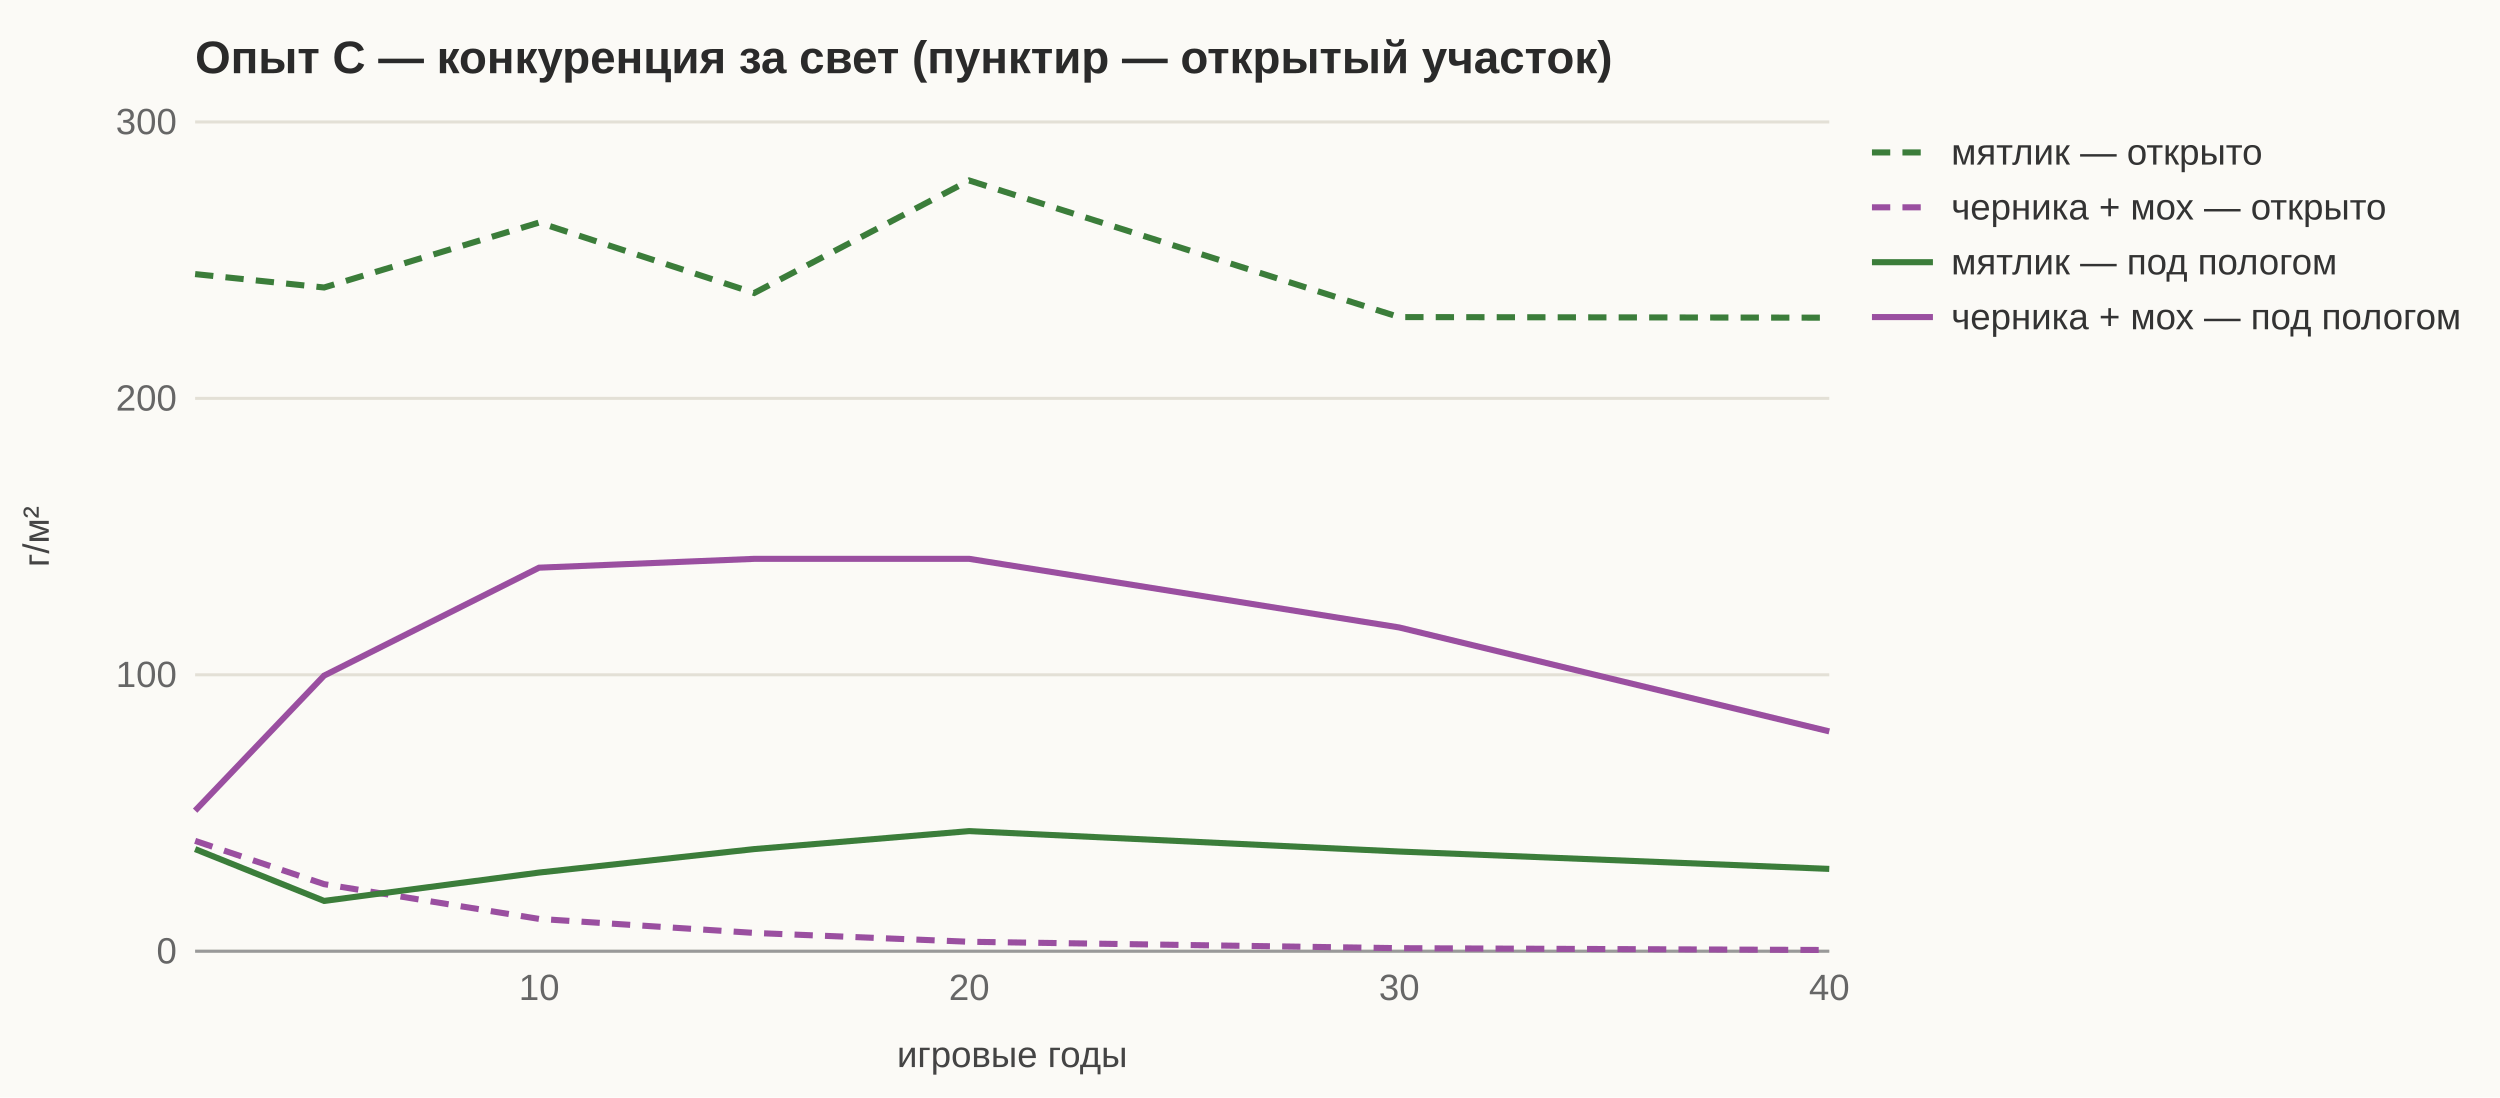
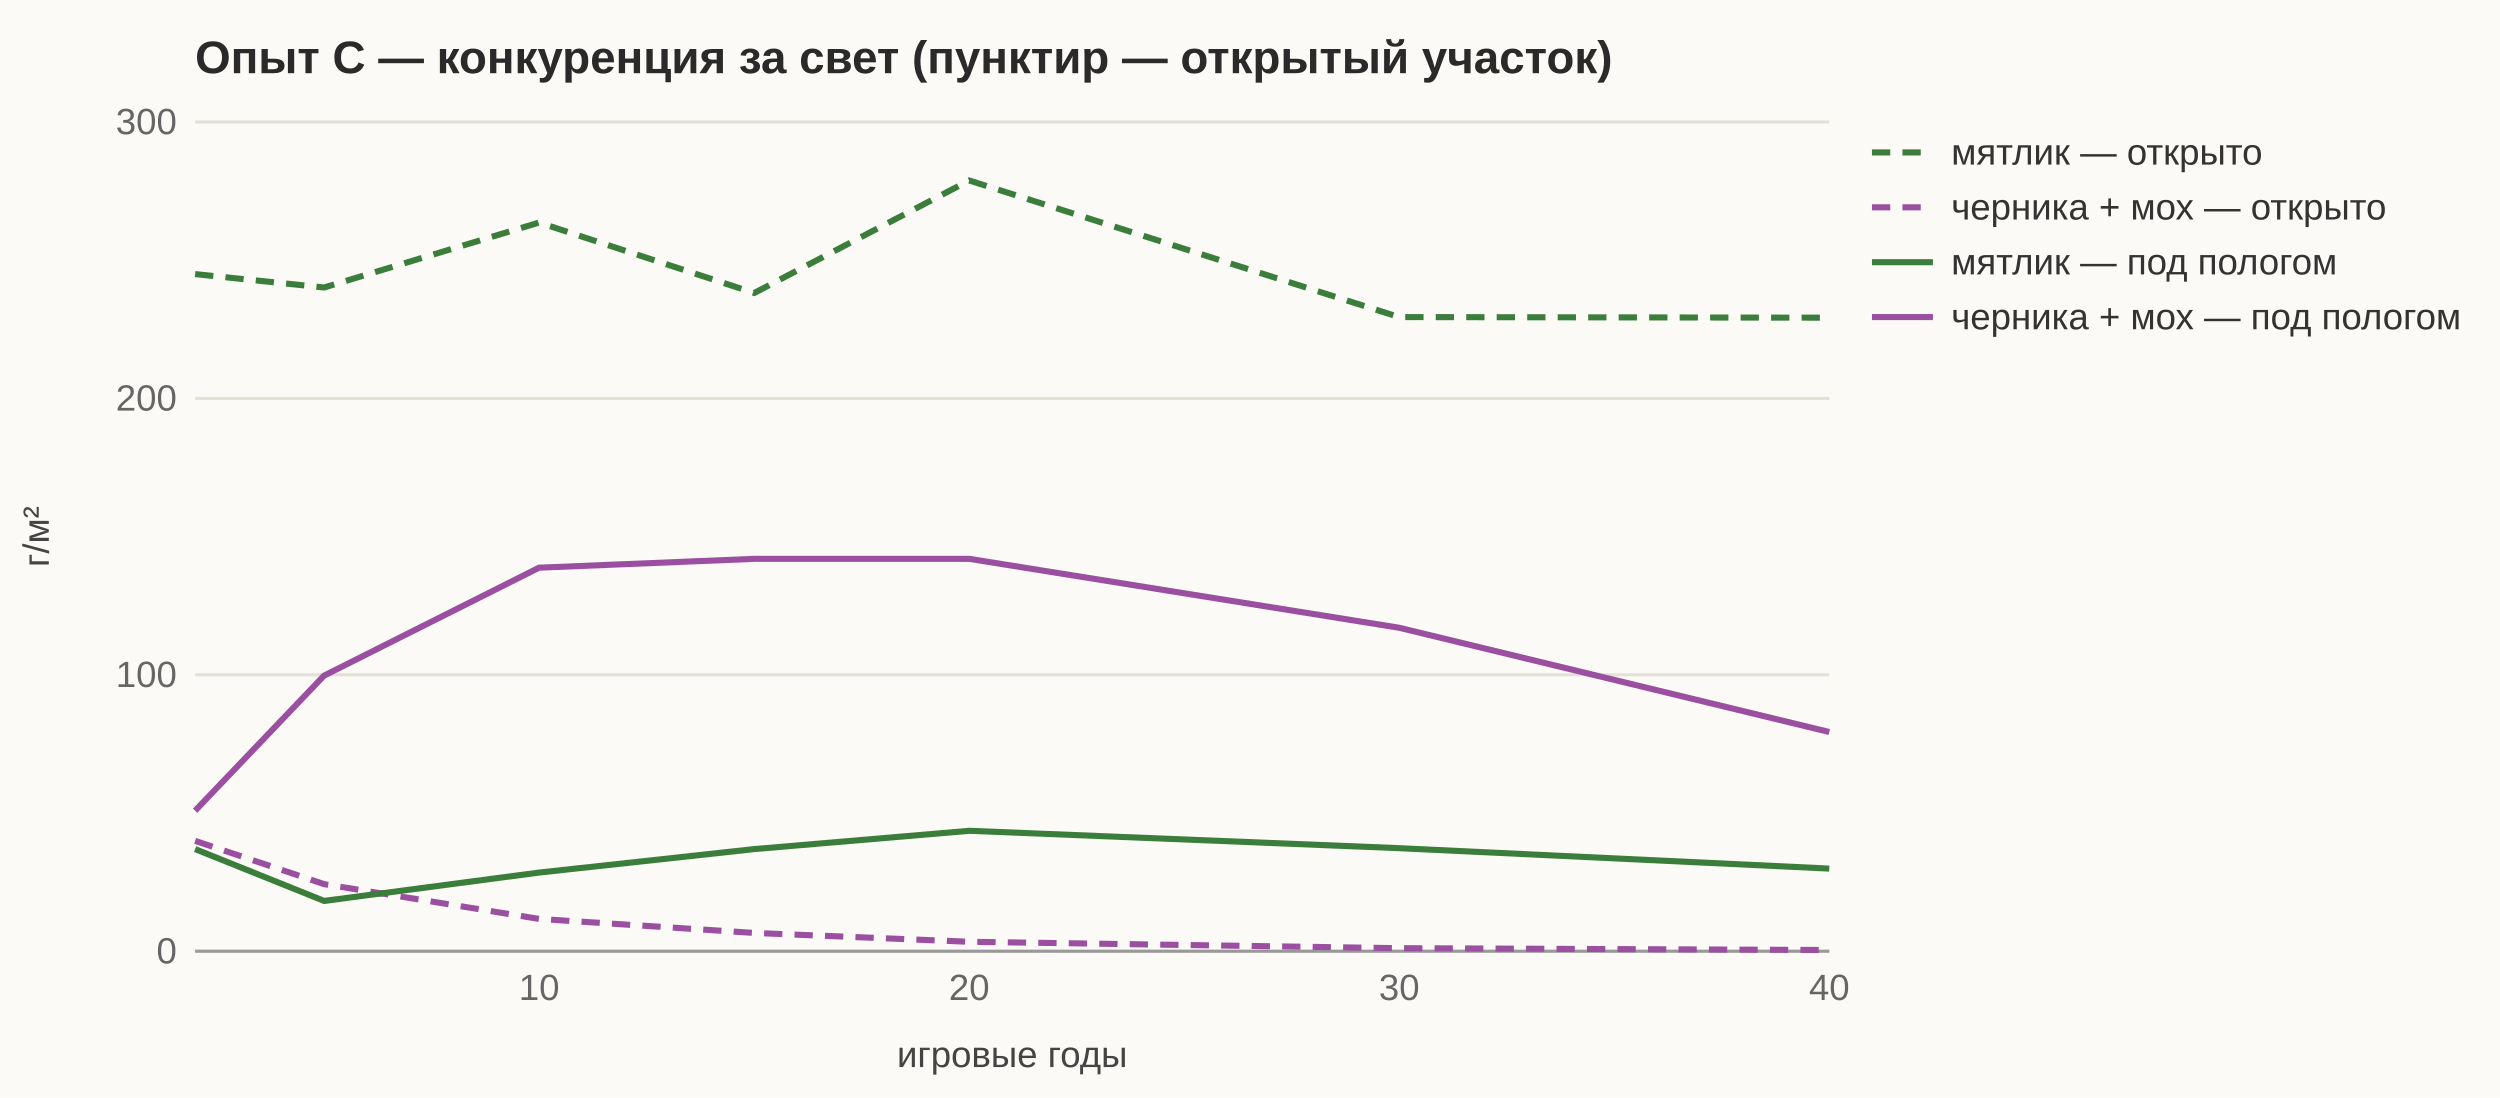
<svg xmlns="http://www.w3.org/2000/svg" viewBox="0 0 820 360" width="820" height="360" font-family="Segoe UI, Arial, sans-serif" font-size="12">
  <rect width="820" height="360" fill="#fbfaf6" />
  <text x="64" y="24" font-size="15" font-weight="600" fill="#2a2a2a">Опыт C — конкуренция за свет (пунктир — открытый участок)</text>
  <line x1="64" x2="600" y1="312" y2="312" stroke="#e3e0d6" />
  <text x="58" y="316" text-anchor="end" fill="#666">0</text>
  <line x1="64" x2="600" y1="221.333" y2="221.333" stroke="#e3e0d6" />
  <text x="58" y="225.333" text-anchor="end" fill="#666">100</text>
  <line x1="64" x2="600" y1="130.667" y2="130.667" stroke="#e3e0d6" />
  <text x="58" y="134.667" text-anchor="end" fill="#666">200</text>
  <line x1="64" x2="600" y1="40" y2="40" stroke="#e3e0d6" />
  <text x="58" y="44" text-anchor="end" fill="#666">300</text>
  <text x="176.842" y="328" text-anchor="middle" fill="#666">10</text>
  <text x="317.895" y="328" text-anchor="middle" fill="#666">20</text>
  <text x="458.947" y="328" text-anchor="middle" fill="#666">30</text>
  <text x="600" y="328" text-anchor="middle" fill="#666">40</text>
  <line x1="64" x2="600" y1="312" y2="312" stroke="#999" />
  <text x="332" y="350" text-anchor="middle" fill="#444">игровые годы</text>
  <text x="16" y="176" text-anchor="middle" fill="#444" transform="rotate(-90 16 176)">г/м²</text>
  <path d="M64.0,89.9 L106.3,94.3 L176.8,73.0 L247.4,96.1 L317.9,59.2 L458.9,104.0 L600.0,104.2" fill="none" stroke="#3b7d3a" stroke-width="2" stroke-dasharray="6 4" />
  <line x1="614" x2="634" y1="50" y2="50" stroke="#3b7d3a" stroke-width="2" stroke-dasharray="6 4" />
  <text x="640" y="54" fill="#333">мятлик — открыто</text>
  <path d="M64.0,275.8 L106.3,290.0 L176.8,301.4 L247.4,306.0 L317.9,308.9 L458.9,311.0 L600.0,311.6" fill="none" stroke="#9a4fa0" stroke-width="2" stroke-dasharray="6 4" />
  <line x1="614" x2="634" y1="68" y2="68" stroke="#9a4fa0" stroke-width="2" stroke-dasharray="6 4" />
  <text x="640" y="72" fill="#333">черника + мох — открыто</text>
-   <path d="M64.0,278.5 L106.3,295.5 L176.8,286.2 L247.4,278.5 L317.9,272.6 L458.9,279.3 L600.0,285.0" fill="none" stroke="#3b7d3a" stroke-width="2" />
+   <path d="M64.0,278.5 L106.3,295.5 L176.8,286.2 L247.4,278.5 L317.9,272.5 L458.9,278.2 L600.0,284.9" fill="none" stroke="#3b7d3a" stroke-width="2" />
  <line x1="614" x2="634" y1="86" y2="86" stroke="#3b7d3a" stroke-width="2" />
  <text x="640" y="90" fill="#333">мятлик — под пологом</text>
-   <path d="M64.0,265.9 L106.3,221.6 L176.8,186.2 L247.4,183.3 L317.9,183.3 L458.9,205.8 L600.0,239.9" fill="none" stroke="#9a4fa0" stroke-width="2" />
+   <path d="M64.0,265.9 L106.3,221.6 L176.8,186.2 L247.4,183.3 L317.9,183.3 L458.9,205.9 L600.0,240.1" fill="none" stroke="#9a4fa0" stroke-width="2" />
  <line x1="614" x2="634" y1="104" y2="104" stroke="#9a4fa0" stroke-width="2" />
  <text x="640" y="108" fill="#333">черника + мох — под пологом</text>
</svg>
